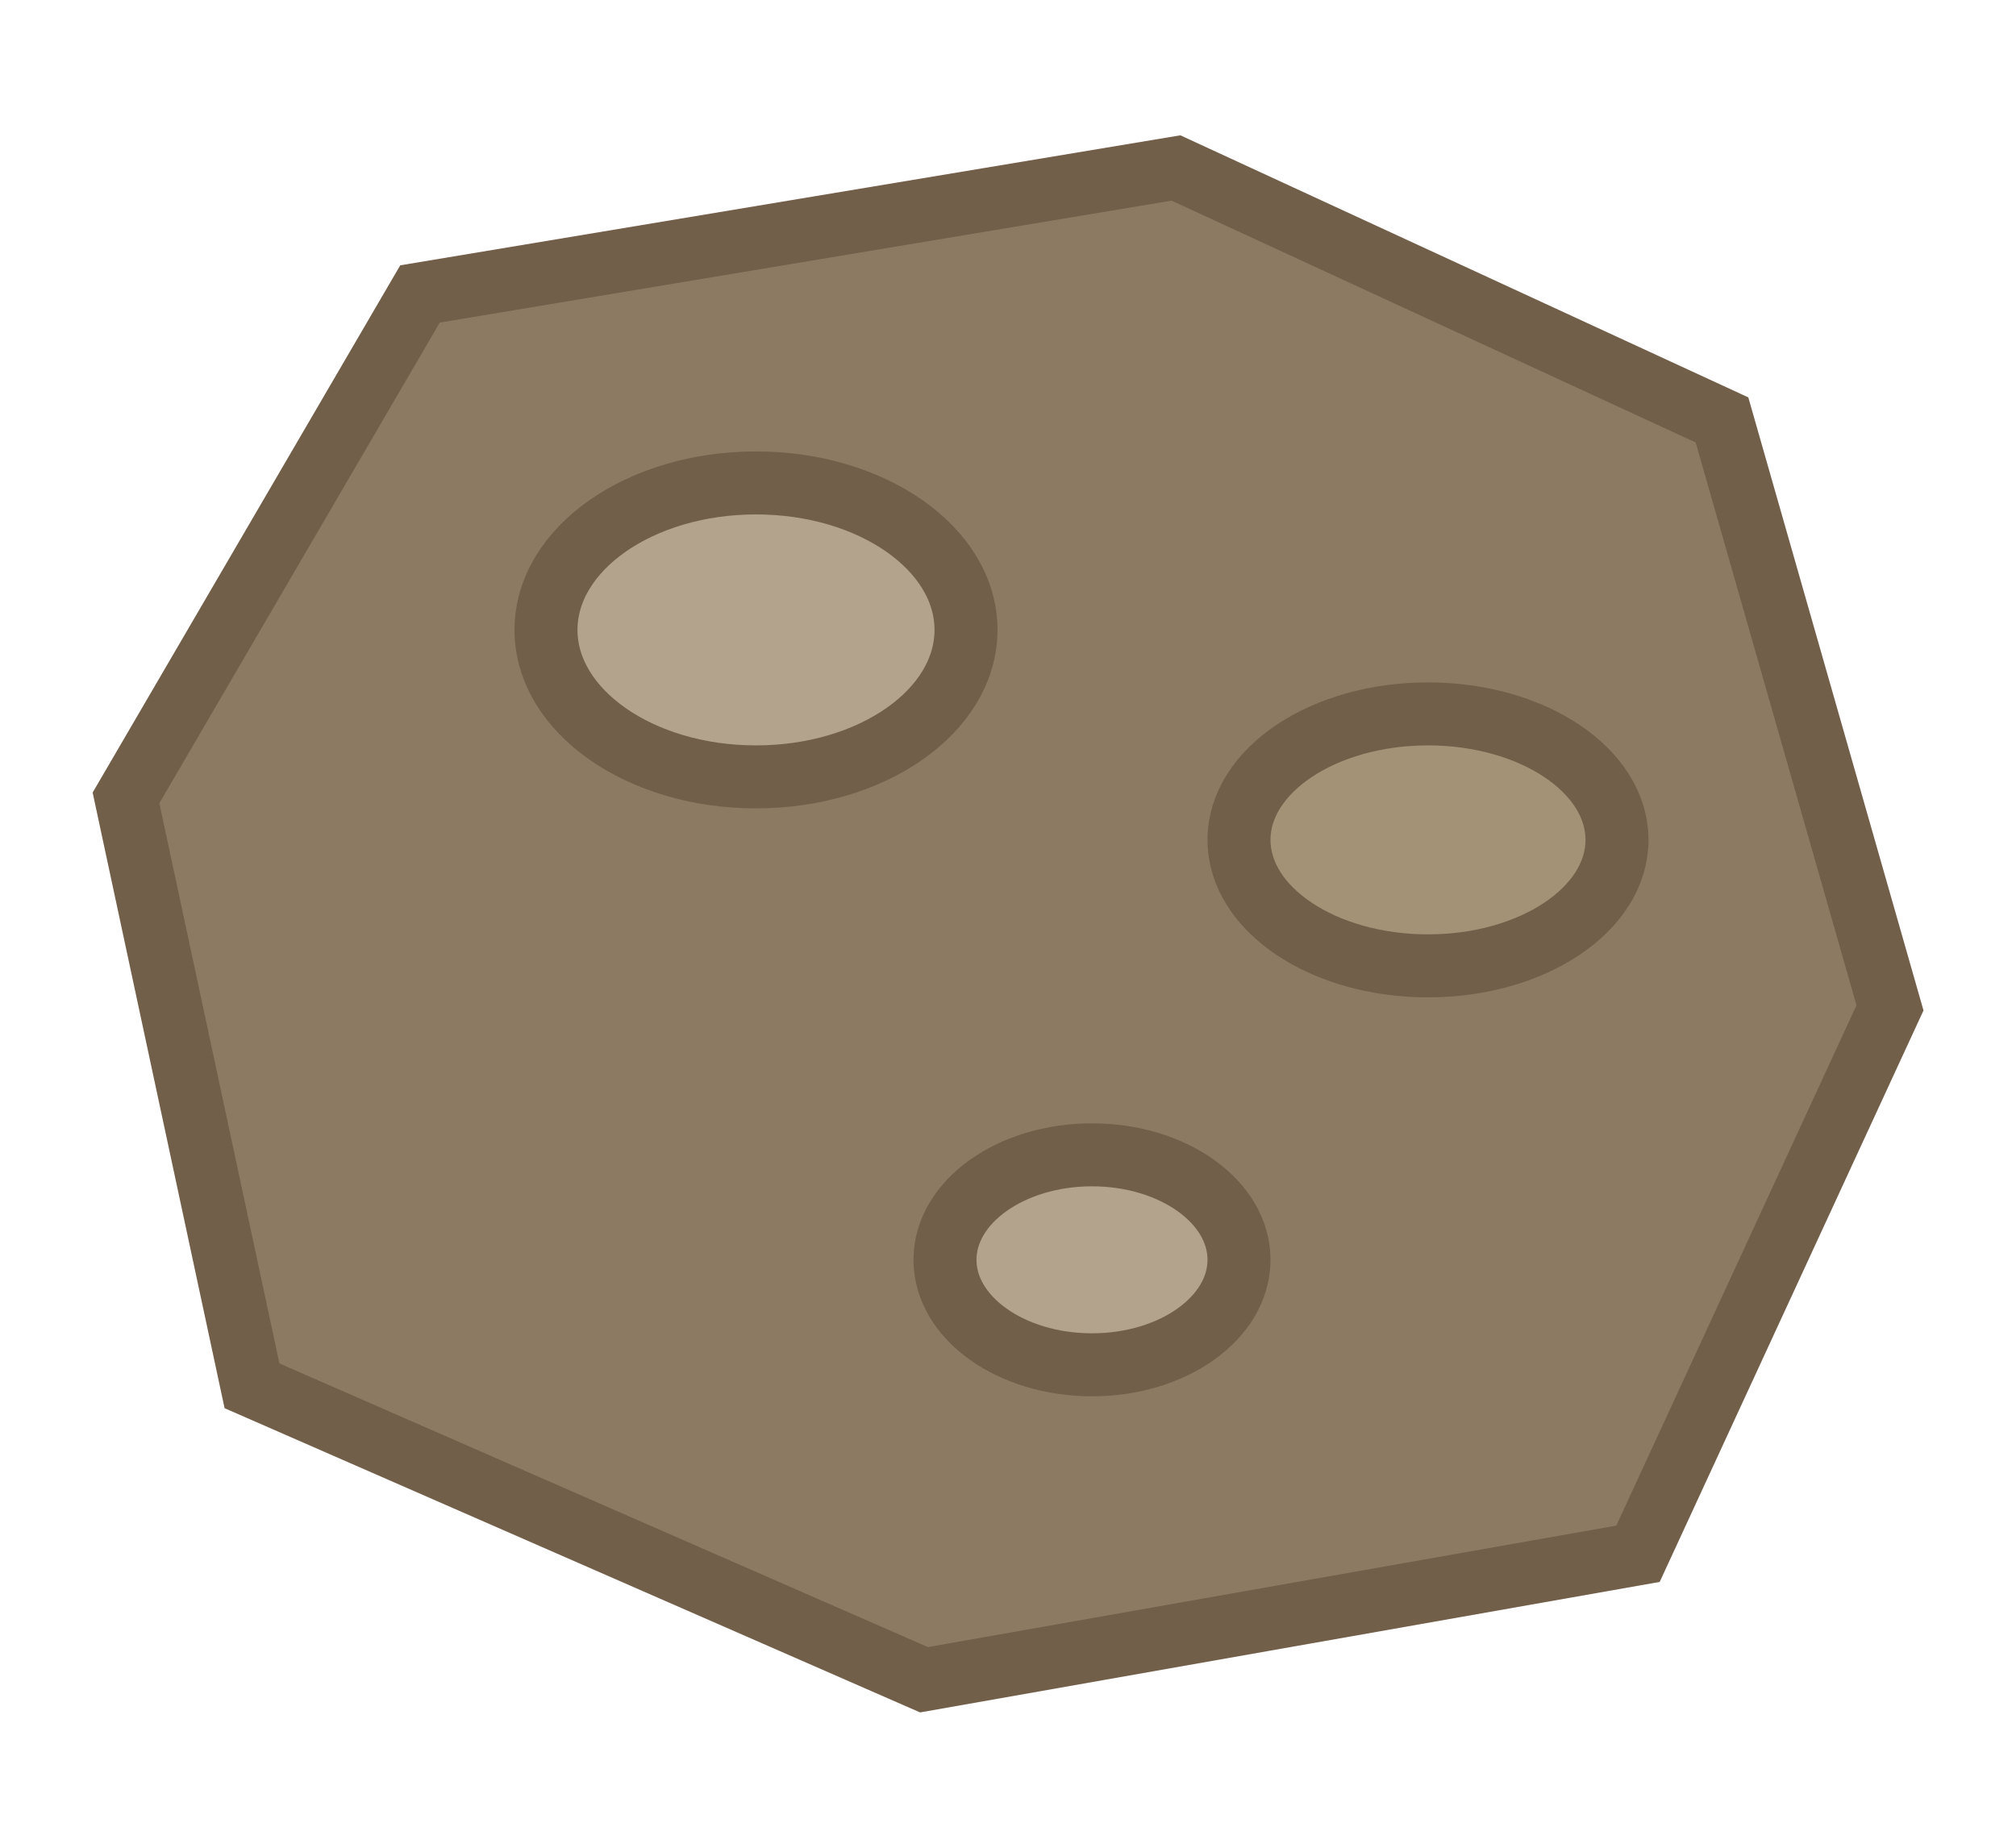
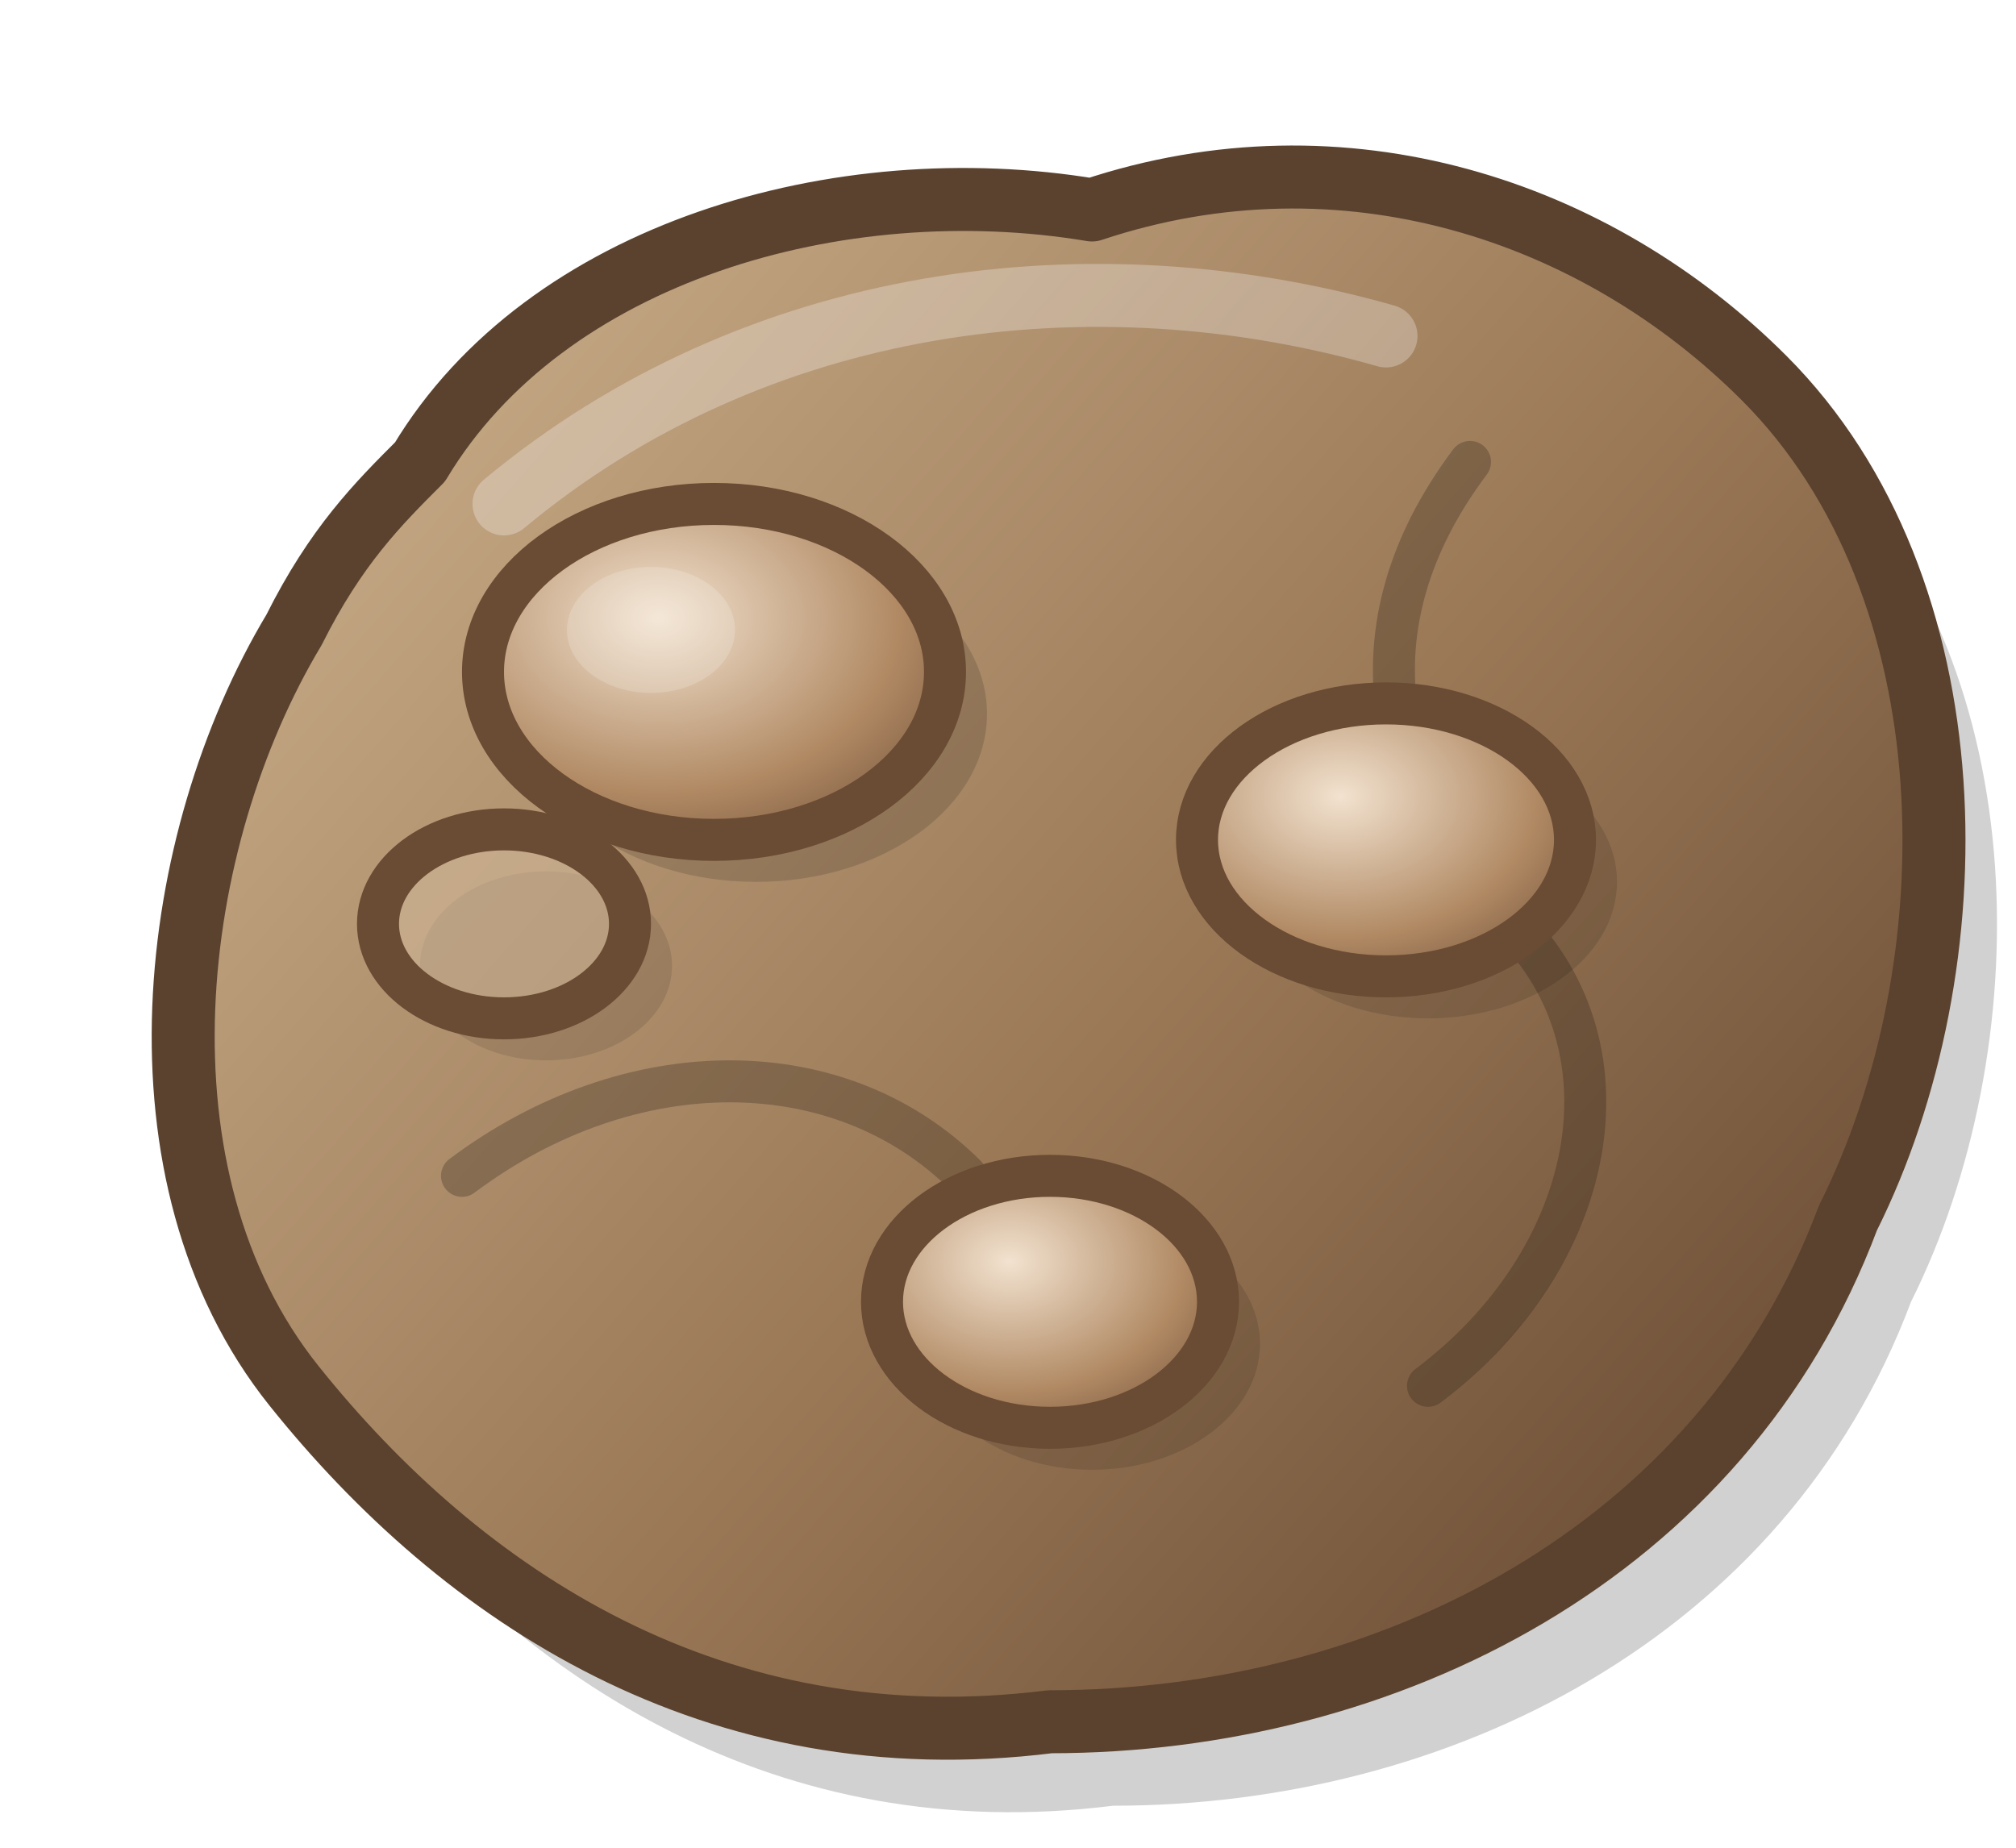
<svg xmlns="http://www.w3.org/2000/svg" width="96" height="88" viewBox="0 0 96 88">
-   <g fill="#8c7a63" stroke="#725f49" stroke-width="3">
-     <path d="M20 14 L56 8 L82 20 L90 48 L78 74 L44 80 L12 66 L6 38 Z" />
-     <ellipse cx="36" cy="30" rx="10" ry="7" fill="#b3a38d" />
-     <ellipse cx="68" cy="40" rx="9" ry="6" fill="#a49277" />
-     <ellipse cx="52" cy="60" rx="7" ry="5" fill="#b3a38d" />
+   <defs>
+     <linearGradient id="asteroid1Body" x1="6" y1="8" x2="92" y2="84" gradientUnits="userSpaceOnUse">
+       <stop offset="0" stop-color="#d3b894" />
+       <stop offset="0.55" stop-color="#9a7856" />
+       <stop offset="1" stop-color="#5b3f2b" />
+     </linearGradient>
+     <radialGradient id="asteroid1Crater" cx="38%" cy="34%" r="86%">
+       <stop offset="0" stop-color="#f2e2cf" />
+       <stop offset="0.6" stop-color="#b18a64" />
+       <stop offset="1" stop-color="#6d4c37" />
+     </radialGradient>
+   </defs>
+   <g stroke="#5a422e" stroke-width="3" stroke-linejoin="round" stroke-linecap="round">
+     <path d="M20 22 C26 12 40 8 52 10 C64 6 76 10 84 18 C94 28 94 46 88 58 C82 74 66 82 50 82 C34 84 22 76 14 66 C6 56 8 40 14 30 C16 26 18 24 20 22 Z" fill="rgba(0,0,0,0.18)" stroke="none" transform="translate(3 4)" />
+     <path d="M20 22 C26 12 40 8 52 10 C64 6 76 10 84 18 C94 28 94 46 88 58 C82 74 66 82 50 82 C34 84 22 76 14 66 C6 56 8 40 14 30 C16 26 18 24 20 22 Z" fill="url(#asteroid1Body)" />
+     <path d="M24 24 C36 14 52 12 66 16" fill="none" stroke="rgba(255,255,255,0.28)" stroke-width="3" />
+     <g stroke="#2a1d14" stroke-opacity="0.28" stroke-width="2" fill="none">
+       <path d="M70 22 C64 30 66 38 72 44 C78 50 76 60 68 66" />
+       <path d="M22 56 C30 50 40 50 46 56" />
+     </g>
+     <g stroke="#6a4b33" stroke-width="2">
+       <ellipse cx="34" cy="32" rx="11" ry="8" fill="rgba(0,0,0,0.14)" stroke="none" transform="translate(2 2)" />
+       <ellipse cx="34" cy="32" rx="11" ry="8" fill="url(#asteroid1Crater)" />
+       <ellipse cx="31" cy="30" rx="4" ry="3" fill="rgba(255,255,255,0.18)" stroke="none" />
+       <ellipse cx="66" cy="40" rx="9" ry="6.5" fill="rgba(0,0,0,0.12)" stroke="none" transform="translate(2 2)" />
+       <ellipse cx="66" cy="40" rx="9" ry="6.5" fill="url(#asteroid1Crater)" />
+       <ellipse cx="50" cy="62" rx="8" ry="6" fill="rgba(0,0,0,0.12)" stroke="none" transform="translate(2 2)" />
+       <ellipse cx="50" cy="62" rx="8" ry="6" fill="url(#asteroid1Crater)" />
+       <ellipse cx="24" cy="44" rx="6" ry="4.5" fill="rgba(0,0,0,0.10)" stroke="none" transform="translate(2 2)" />
+       <ellipse cx="24" cy="44" rx="6" ry="4.5" fill="rgba(214,190,160,0.5)" />
+     </g>
  </g>
</svg>
